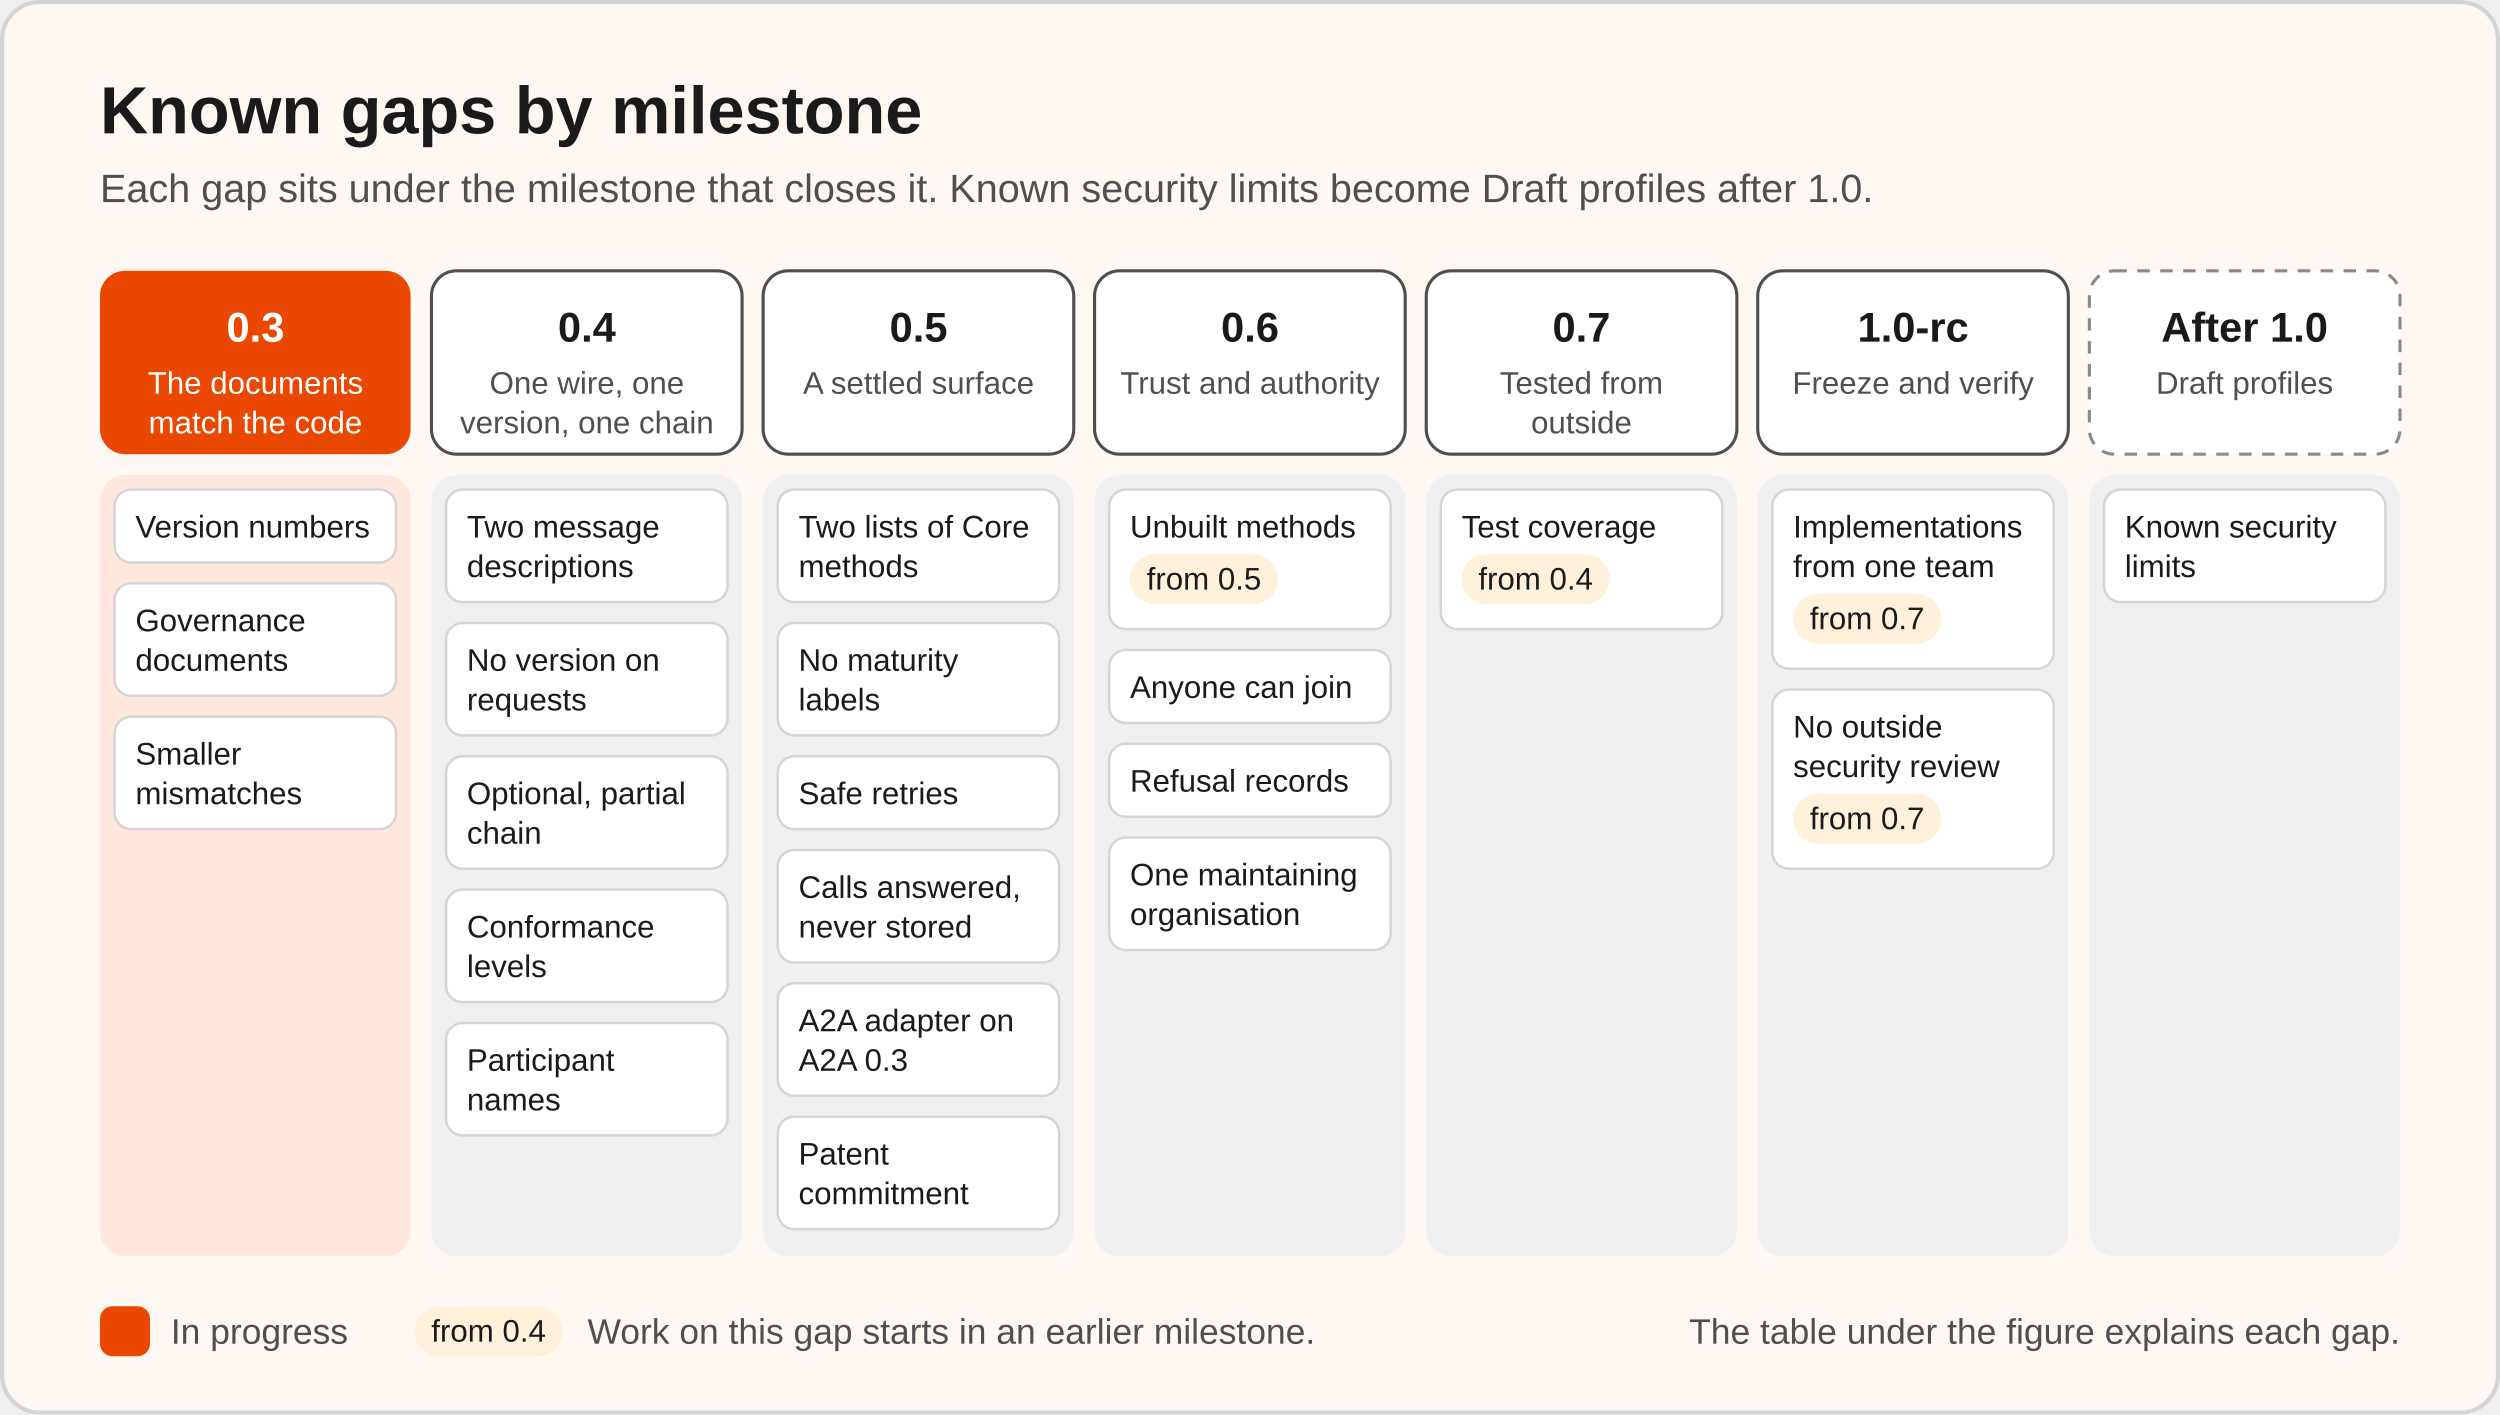
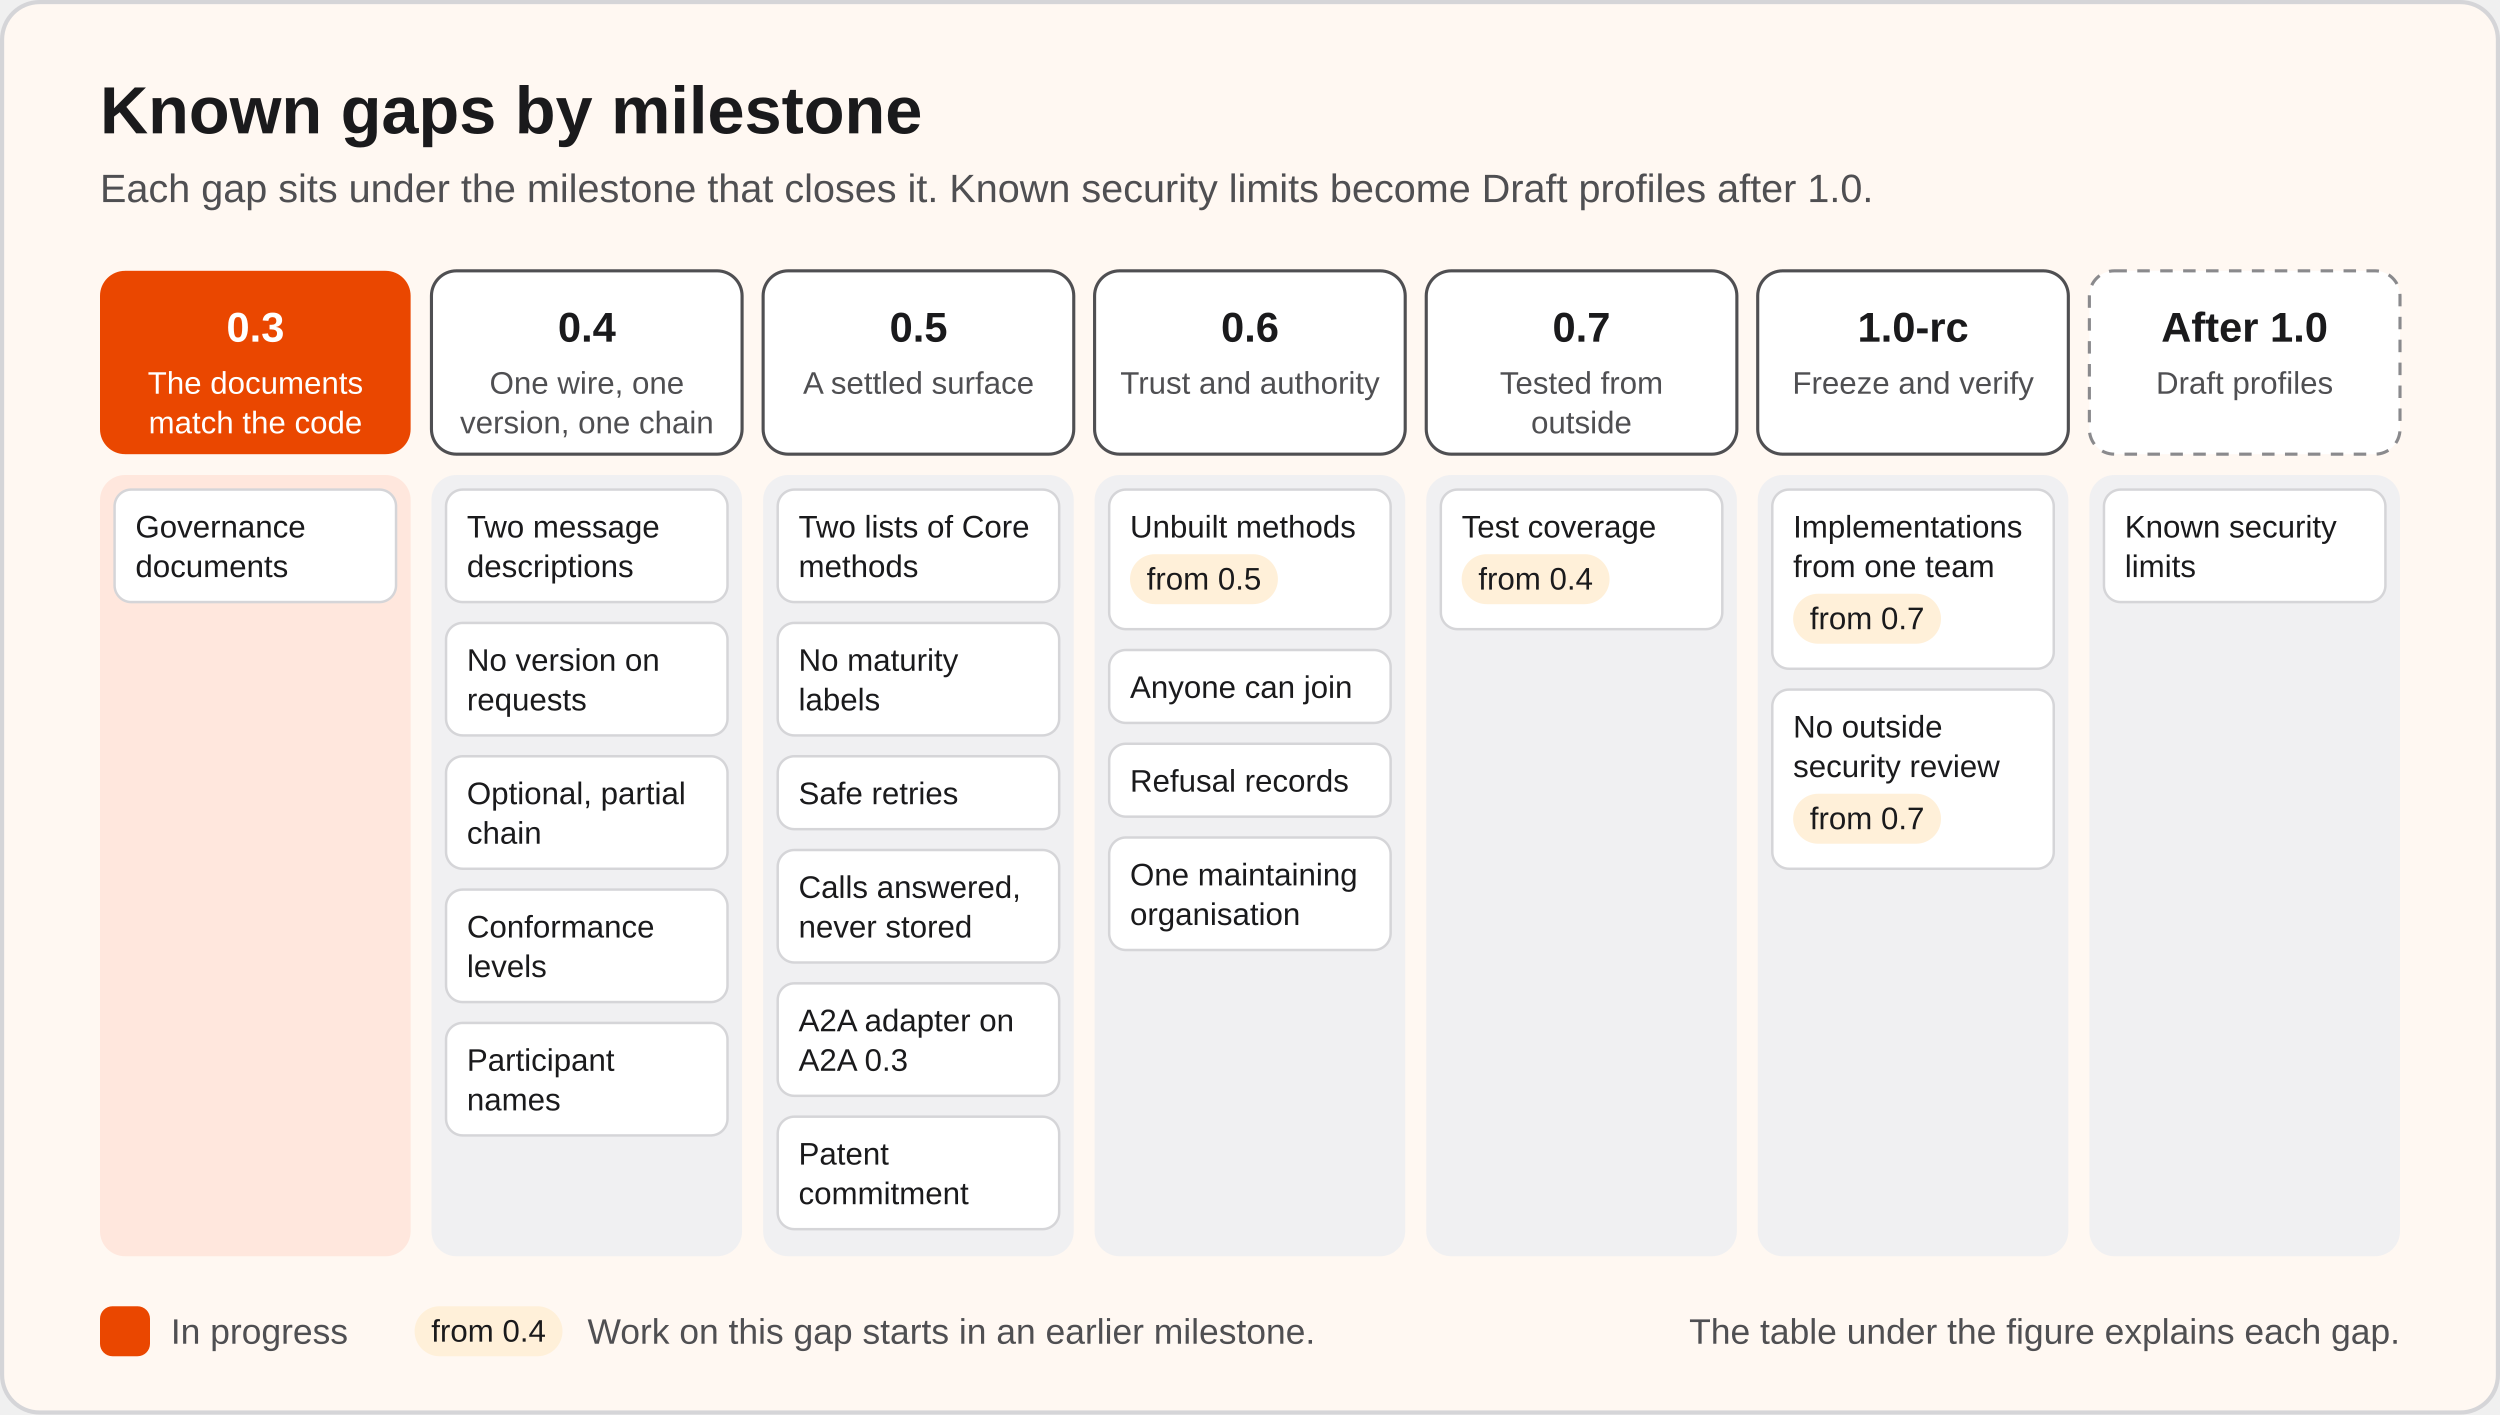
<svg xmlns="http://www.w3.org/2000/svg" viewBox="0 0 1200 679" width="1200" height="679" font-family="Arial, Helvetica, 'Liberation Sans', sans-serif" role="img" aria-labelledby="title desc">
  <defs>
    <marker id="arrow" viewBox="0 0 10 10" refX="8" refY="5" markerWidth="7" markerHeight="7" orient="auto-start-reverse">
      <path d="M0 0L10 5L0 10z" fill="#4f4f52" />
    </marker>
  </defs>
  <rect x="1.0" y="1.0" width="1198.0" height="677.0" rx="18" fill="#FFF8F2" stroke="#d5d5d8" stroke-width="2" />
  <text x="48.0" y="64.0" font-size="32" fill="#1a1a1c" font-weight="700">Known gaps by milestone</text>
  <text x="48.0" y="97.0" font-size="19" fill="#4f4f52">Each gap sits under the milestone that closes it. Known security limits become Draft profiles after 1.0.</text>
  <rect x="48.0" y="228.0" width="149.1" height="375.0" rx="12" fill="#FFE7DD" stroke="none" stroke-width="0" />
  <rect x="48.0" y="130.0" width="149.1" height="88.0" rx="12" fill="#EA4700" stroke="#EA4700" stroke-width="0" />
  <text x="122.6" y="164.0" font-size="20" fill="#ffffff" font-weight="700" text-anchor="middle">0.3</text>
  <text x="122.6" y="189.0" font-size="15" fill="#ffffff" text-anchor="middle">The documents</text>
  <text x="122.6" y="208.0" font-size="15" fill="#ffffff" text-anchor="middle">match the code</text>
-   <rect x="55.0" y="235.0" width="135.1" height="35.0" rx="8" fill="#ffffff" stroke="#d5d5d8" stroke-width="1.2" />
-   <text x="65.0" y="258.0" font-size="15" fill="#1a1a1c">Version numbers</text>
-   <rect x="55.0" y="280.0" width="135.1" height="54.0" rx="8" fill="#ffffff" stroke="#d5d5d8" stroke-width="1.2" />
-   <text x="65.0" y="303.0" font-size="15" fill="#1a1a1c">Governance</text>
-   <text x="65.0" y="322.0" font-size="15" fill="#1a1a1c">documents</text>
-   <rect x="55.0" y="344.0" width="135.1" height="54.0" rx="8" fill="#ffffff" stroke="#d5d5d8" stroke-width="1.2" />
-   <text x="65.0" y="367.0" font-size="15" fill="#1a1a1c">Smaller</text>
-   <text x="65.0" y="386.0" font-size="15" fill="#1a1a1c">mismatches</text>
+   <rect x="55.0" y="235.0" width="135.1" height="54.0" rx="8" fill="#ffffff" stroke="#d5d5d8" stroke-width="1.2" />
+   <text x="65.0" y="258.0" font-size="15" fill="#1a1a1c">Governance</text>
+   <text x="65.0" y="277.0" font-size="15" fill="#1a1a1c">documents</text>
  <rect x="207.1" y="228.0" width="149.1" height="375.0" rx="12" fill="#f0f0f2" stroke="none" stroke-width="0" />
  <rect x="207.1" y="130.0" width="149.1" height="88.0" rx="12" fill="#ffffff" stroke="#4f4f52" stroke-width="1.5" />
  <text x="281.7" y="164.0" font-size="20" fill="#1a1a1c" font-weight="700" text-anchor="middle">0.4</text>
  <text x="281.7" y="189.0" font-size="15" fill="#4f4f52" text-anchor="middle">One wire, one</text>
  <text x="281.7" y="208.0" font-size="15" fill="#4f4f52" text-anchor="middle">version, one chain</text>
  <rect x="214.1" y="235.0" width="135.1" height="54.0" rx="8" fill="#ffffff" stroke="#d5d5d8" stroke-width="1.2" />
  <text x="224.1" y="258.0" font-size="15" fill="#1a1a1c">Two message</text>
  <text x="224.1" y="277.0" font-size="15" fill="#1a1a1c">descriptions</text>
  <rect x="214.1" y="299.0" width="135.1" height="54.0" rx="8" fill="#ffffff" stroke="#d5d5d8" stroke-width="1.2" />
  <text x="224.1" y="322.0" font-size="15" fill="#1a1a1c">No version on</text>
  <text x="224.1" y="341.0" font-size="15" fill="#1a1a1c">requests</text>
  <rect x="214.1" y="363.0" width="135.1" height="54.0" rx="8" fill="#ffffff" stroke="#d5d5d8" stroke-width="1.2" />
  <text x="224.1" y="386.0" font-size="15" fill="#1a1a1c">Optional, partial</text>
  <text x="224.1" y="405.0" font-size="15" fill="#1a1a1c">chain</text>
  <rect x="214.1" y="427.0" width="135.1" height="54.0" rx="8" fill="#ffffff" stroke="#d5d5d8" stroke-width="1.2" />
  <text x="224.1" y="450.0" font-size="15" fill="#1a1a1c">Conformance</text>
  <text x="224.1" y="469.0" font-size="15" fill="#1a1a1c">levels</text>
  <rect x="214.1" y="491.0" width="135.1" height="54.0" rx="8" fill="#ffffff" stroke="#d5d5d8" stroke-width="1.2" />
  <text x="224.1" y="514.0" font-size="15" fill="#1a1a1c">Participant</text>
  <text x="224.1" y="533.0" font-size="15" fill="#1a1a1c">names</text>
  <rect x="366.3" y="228.0" width="149.1" height="375.0" rx="12" fill="#f0f0f2" stroke="none" stroke-width="0" />
  <rect x="366.3" y="130.0" width="149.1" height="88.0" rx="12" fill="#ffffff" stroke="#4f4f52" stroke-width="1.5" />
  <text x="440.9" y="164.0" font-size="20" fill="#1a1a1c" font-weight="700" text-anchor="middle">0.5</text>
  <text x="440.9" y="189.0" font-size="15" fill="#4f4f52" text-anchor="middle">A settled surface</text>
  <rect x="373.3" y="235.0" width="135.1" height="54.0" rx="8" fill="#ffffff" stroke="#d5d5d8" stroke-width="1.2" />
  <text x="383.3" y="258.0" font-size="15" fill="#1a1a1c">Two lists of Core</text>
  <text x="383.3" y="277.0" font-size="15" fill="#1a1a1c">methods</text>
  <rect x="373.3" y="299.0" width="135.1" height="54.0" rx="8" fill="#ffffff" stroke="#d5d5d8" stroke-width="1.2" />
  <text x="383.3" y="322.0" font-size="15" fill="#1a1a1c">No maturity</text>
  <text x="383.3" y="341.0" font-size="15" fill="#1a1a1c">labels</text>
  <rect x="373.3" y="363.0" width="135.1" height="35.0" rx="8" fill="#ffffff" stroke="#d5d5d8" stroke-width="1.2" />
  <text x="383.3" y="386.0" font-size="15" fill="#1a1a1c">Safe retries</text>
  <rect x="373.3" y="408.0" width="135.1" height="54.0" rx="8" fill="#ffffff" stroke="#d5d5d8" stroke-width="1.2" />
  <text x="383.3" y="431.0" font-size="15" fill="#1a1a1c">Calls answered,</text>
  <text x="383.3" y="450.0" font-size="15" fill="#1a1a1c">never stored</text>
  <rect x="373.3" y="472.0" width="135.1" height="54.0" rx="8" fill="#ffffff" stroke="#d5d5d8" stroke-width="1.2" />
  <text x="383.3" y="495.0" font-size="15" fill="#1a1a1c">A2A adapter on</text>
  <text x="383.3" y="514.0" font-size="15" fill="#1a1a1c">A2A 0.3</text>
  <rect x="373.3" y="536.0" width="135.1" height="54.0" rx="8" fill="#ffffff" stroke="#d5d5d8" stroke-width="1.2" />
  <text x="383.3" y="559.0" font-size="15" fill="#1a1a1c">Patent</text>
  <text x="383.3" y="578.0" font-size="15" fill="#1a1a1c">commitment</text>
  <rect x="525.4" y="228.0" width="149.1" height="375.0" rx="12" fill="#f0f0f2" stroke="none" stroke-width="0" />
  <rect x="525.4" y="130.0" width="149.1" height="88.0" rx="12" fill="#ffffff" stroke="#4f4f52" stroke-width="1.5" />
  <text x="600.0" y="164.0" font-size="20" fill="#1a1a1c" font-weight="700" text-anchor="middle">0.6</text>
  <text x="600.0" y="189.0" font-size="15" fill="#4f4f52" text-anchor="middle">Trust and authority</text>
  <rect x="532.4" y="235.0" width="135.1" height="67.0" rx="8" fill="#ffffff" stroke="#d5d5d8" stroke-width="1.2" />
  <text x="542.4" y="258.0" font-size="15" fill="#1a1a1c">Unbuilt methods</text>
  <rect x="542.4" y="266.0" width="71.0" height="24.0" rx="12" fill="#FFF0D9" stroke="none" stroke-width="0" />
  <text x="550.4" y="283.0" font-size="15" fill="#1a1a1c">from 0.5</text>
  <rect x="532.4" y="312.0" width="135.1" height="35.0" rx="8" fill="#ffffff" stroke="#d5d5d8" stroke-width="1.2" />
  <text x="542.4" y="335.0" font-size="15" fill="#1a1a1c">Anyone can join</text>
  <rect x="532.4" y="357.0" width="135.1" height="35.0" rx="8" fill="#ffffff" stroke="#d5d5d8" stroke-width="1.2" />
  <text x="542.4" y="380.0" font-size="15" fill="#1a1a1c">Refusal records</text>
  <rect x="532.4" y="402.0" width="135.1" height="54.0" rx="8" fill="#ffffff" stroke="#d5d5d8" stroke-width="1.2" />
  <text x="542.4" y="425.0" font-size="15" fill="#1a1a1c">One maintaining</text>
  <text x="542.4" y="444.0" font-size="15" fill="#1a1a1c">organisation</text>
  <rect x="684.6" y="228.0" width="149.1" height="375.0" rx="12" fill="#f0f0f2" stroke="none" stroke-width="0" />
  <rect x="684.6" y="130.0" width="149.1" height="88.0" rx="12" fill="#ffffff" stroke="#4f4f52" stroke-width="1.5" />
  <text x="759.1" y="164.0" font-size="20" fill="#1a1a1c" font-weight="700" text-anchor="middle">0.7</text>
  <text x="759.1" y="189.0" font-size="15" fill="#4f4f52" text-anchor="middle">Tested from</text>
  <text x="759.1" y="208.0" font-size="15" fill="#4f4f52" text-anchor="middle">outside</text>
  <rect x="691.6" y="235.0" width="135.1" height="67.0" rx="8" fill="#ffffff" stroke="#d5d5d8" stroke-width="1.2" />
  <text x="701.6" y="258.0" font-size="15" fill="#1a1a1c">Test coverage</text>
  <rect x="701.6" y="266.0" width="71.0" height="24.0" rx="12" fill="#FFF0D9" stroke="none" stroke-width="0" />
  <text x="709.6" y="283.0" font-size="15" fill="#1a1a1c">from 0.4</text>
  <rect x="843.7" y="228.0" width="149.1" height="375.0" rx="12" fill="#f0f0f2" stroke="none" stroke-width="0" />
  <rect x="843.7" y="130.0" width="149.1" height="88.0" rx="12" fill="#ffffff" stroke="#4f4f52" stroke-width="1.5" />
  <text x="918.3" y="164.0" font-size="20" fill="#1a1a1c" font-weight="700" text-anchor="middle">1.0-rc</text>
  <text x="918.3" y="189.0" font-size="15" fill="#4f4f52" text-anchor="middle">Freeze and verify</text>
  <rect x="850.7" y="235.0" width="135.1" height="86.0" rx="8" fill="#ffffff" stroke="#d5d5d8" stroke-width="1.2" />
  <text x="860.7" y="258.0" font-size="15" fill="#1a1a1c">Implementations</text>
  <text x="860.7" y="277.0" font-size="15" fill="#1a1a1c">from one team</text>
  <rect x="860.7" y="285.0" width="71.0" height="24.0" rx="12" fill="#FFF0D9" stroke="none" stroke-width="0" />
  <text x="868.7" y="302.0" font-size="15" fill="#1a1a1c">from 0.7</text>
  <rect x="850.7" y="331.0" width="135.1" height="86.0" rx="8" fill="#ffffff" stroke="#d5d5d8" stroke-width="1.2" />
  <text x="860.7" y="354.0" font-size="15" fill="#1a1a1c">No outside</text>
  <text x="860.7" y="373.0" font-size="15" fill="#1a1a1c">security review</text>
  <rect x="860.7" y="381.0" width="71.0" height="24.0" rx="12" fill="#FFF0D9" stroke="none" stroke-width="0" />
  <text x="868.7" y="398.0" font-size="15" fill="#1a1a1c">from 0.7</text>
  <rect x="1002.9" y="228.0" width="149.1" height="375.0" rx="12" fill="#f0f0f2" stroke="none" stroke-width="0" />
  <rect x="1002.9" y="130.0" width="149.1" height="88.0" rx="12" fill="#ffffff" stroke="#8a8a8d" stroke-width="1.5" stroke-dasharray="6 5" />
  <text x="1077.4" y="164.0" font-size="20" fill="#1a1a1c" font-weight="700" text-anchor="middle">After 1.0</text>
  <text x="1077.4" y="189.0" font-size="15" fill="#4f4f52" text-anchor="middle">Draft profiles</text>
  <rect x="1009.9" y="235.0" width="135.1" height="54.0" rx="8" fill="#ffffff" stroke="#d5d5d8" stroke-width="1.2" />
  <text x="1019.9" y="258.0" font-size="15" fill="#1a1a1c">Known security</text>
  <text x="1019.9" y="277.0" font-size="15" fill="#1a1a1c">limits</text>
  <rect x="48.0" y="627.0" width="24.0" height="24.0" rx="6" fill="#EA4700" stroke="none" stroke-width="0" />
  <text x="82.0" y="645.0" font-size="17" fill="#4f4f52">In progress</text>
  <rect x="199.0" y="627.0" width="71.0" height="24.0" rx="12" fill="#FFF0D9" stroke="none" stroke-width="0" />
  <text x="207.0" y="644.0" font-size="15" fill="#1a1a1c">from 0.4</text>
  <text x="282.0" y="645.0" font-size="17" fill="#4f4f52">Work on this gap starts in an earlier milestone.</text>
  <text x="1152.0" y="645.0" font-size="17" fill="#4f4f52" text-anchor="end">The table under the figure explains each gap.</text>
</svg>
